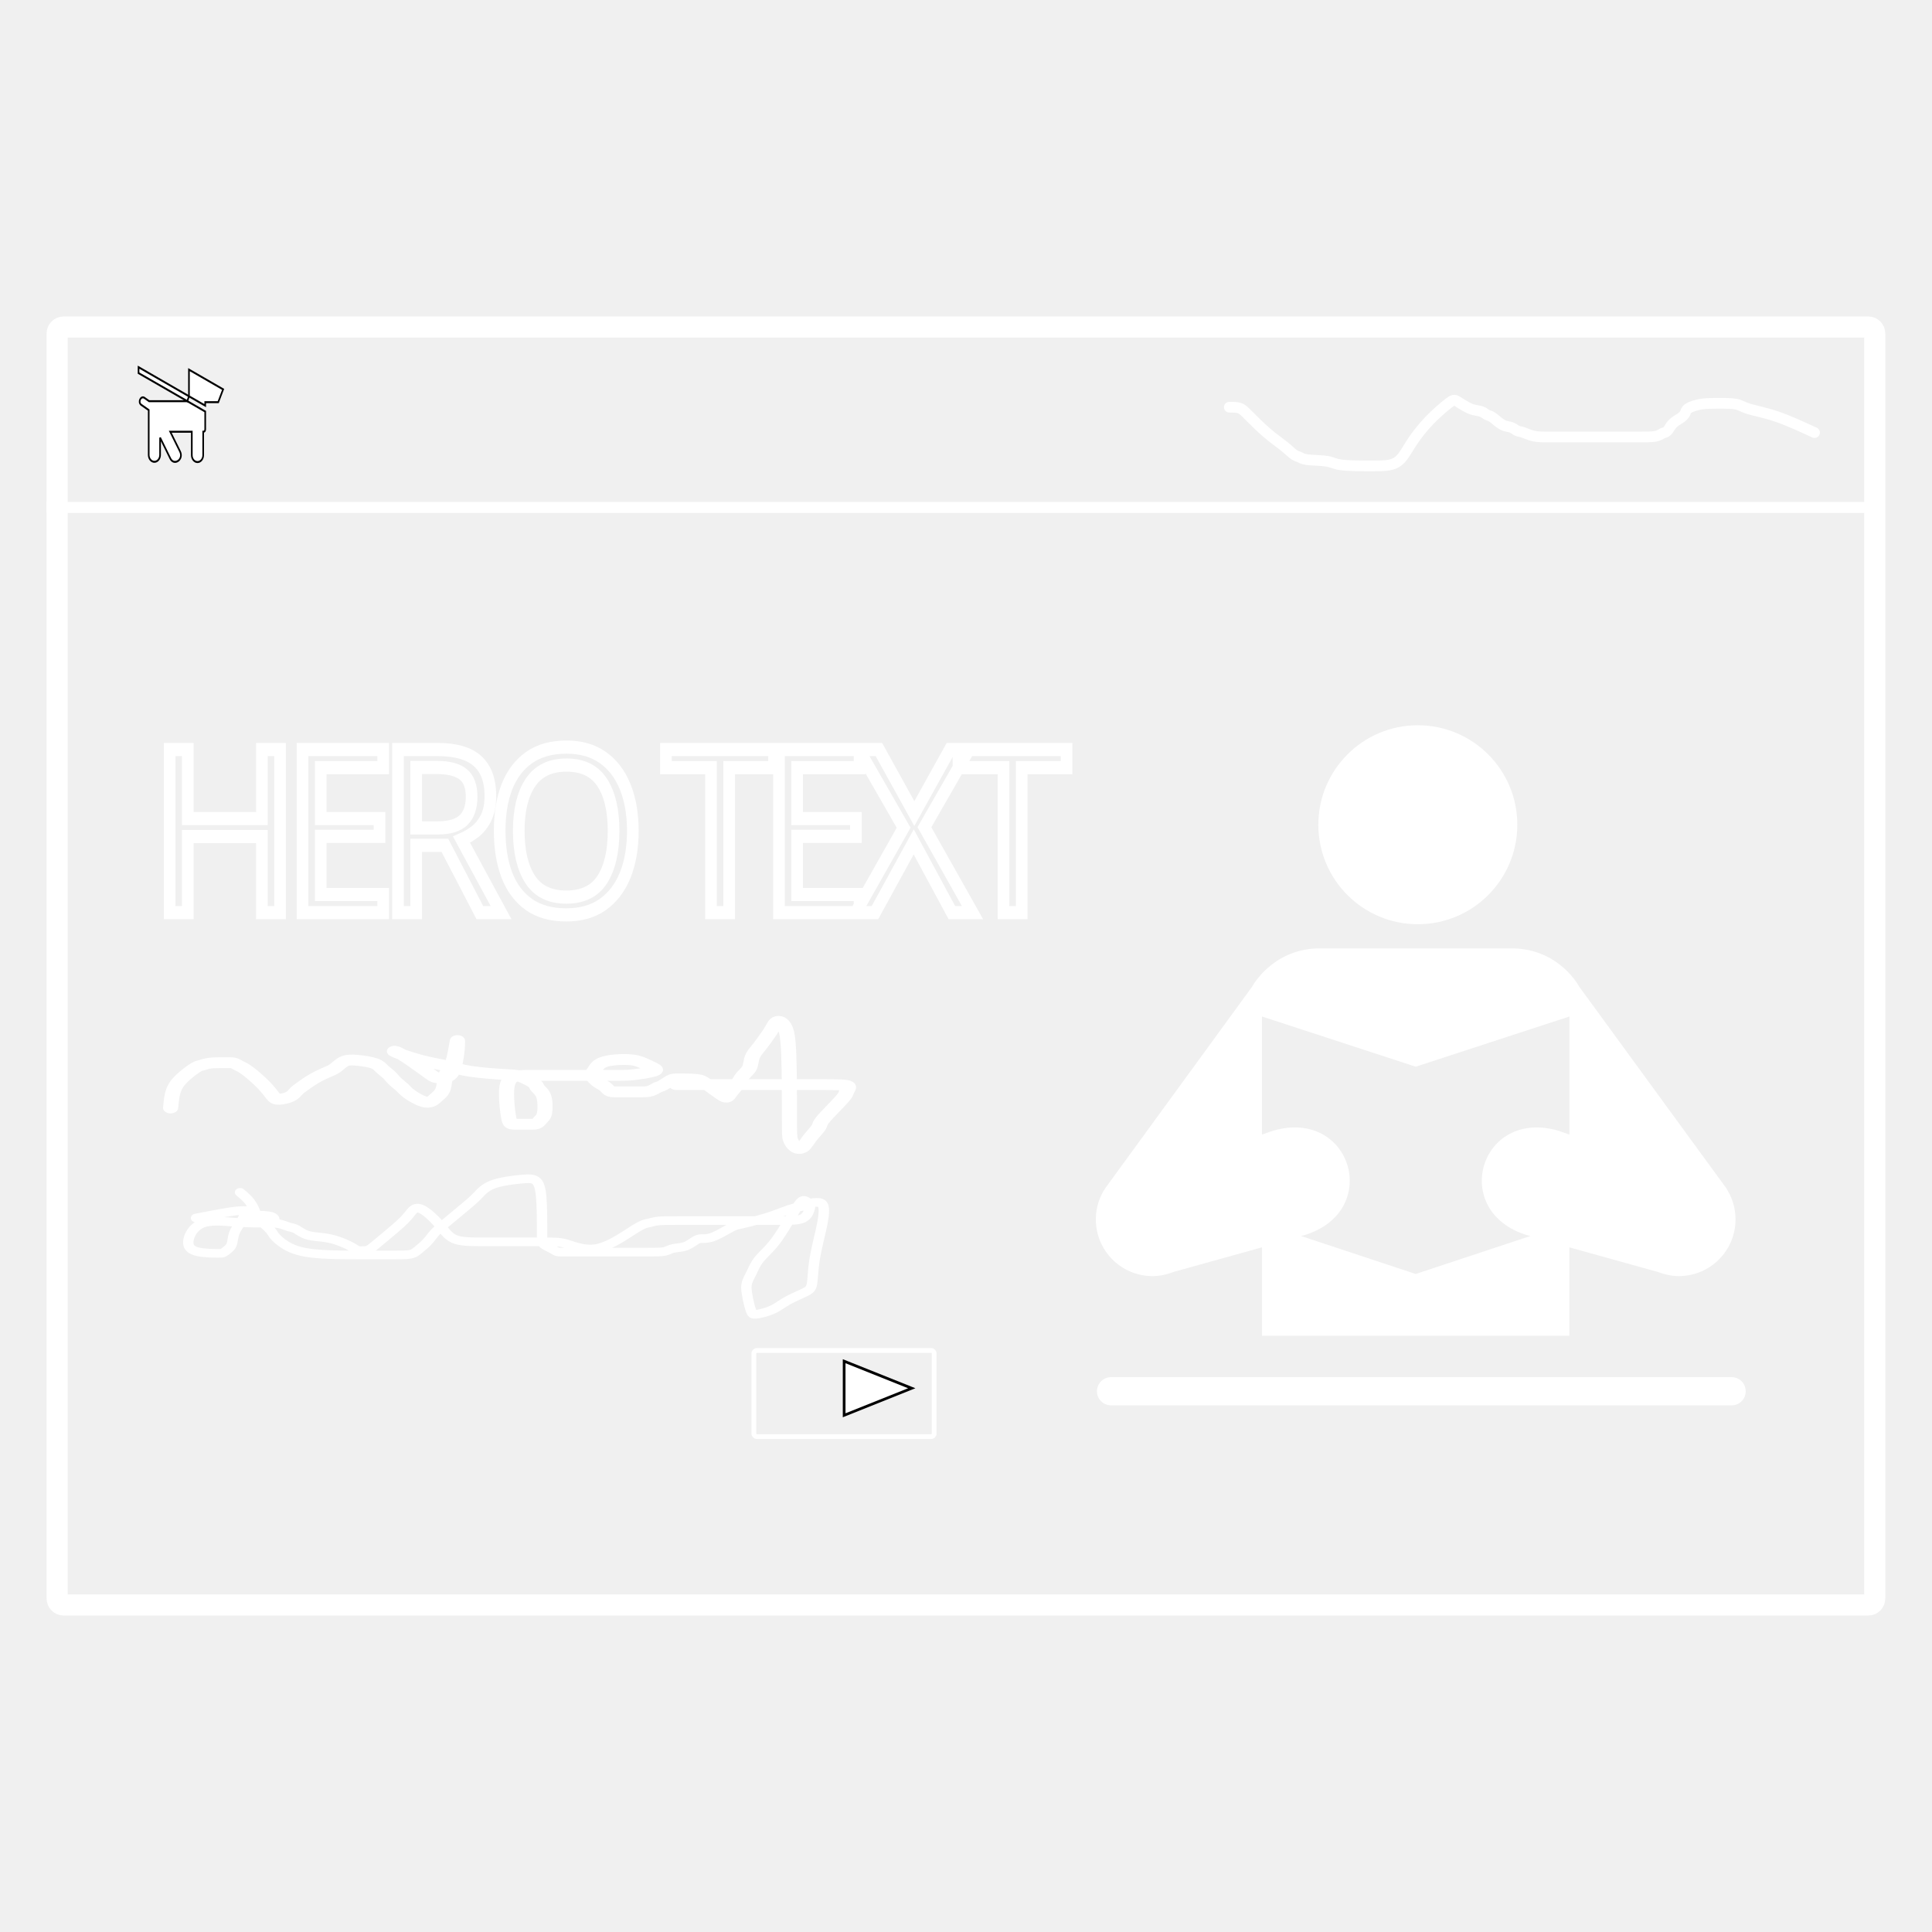
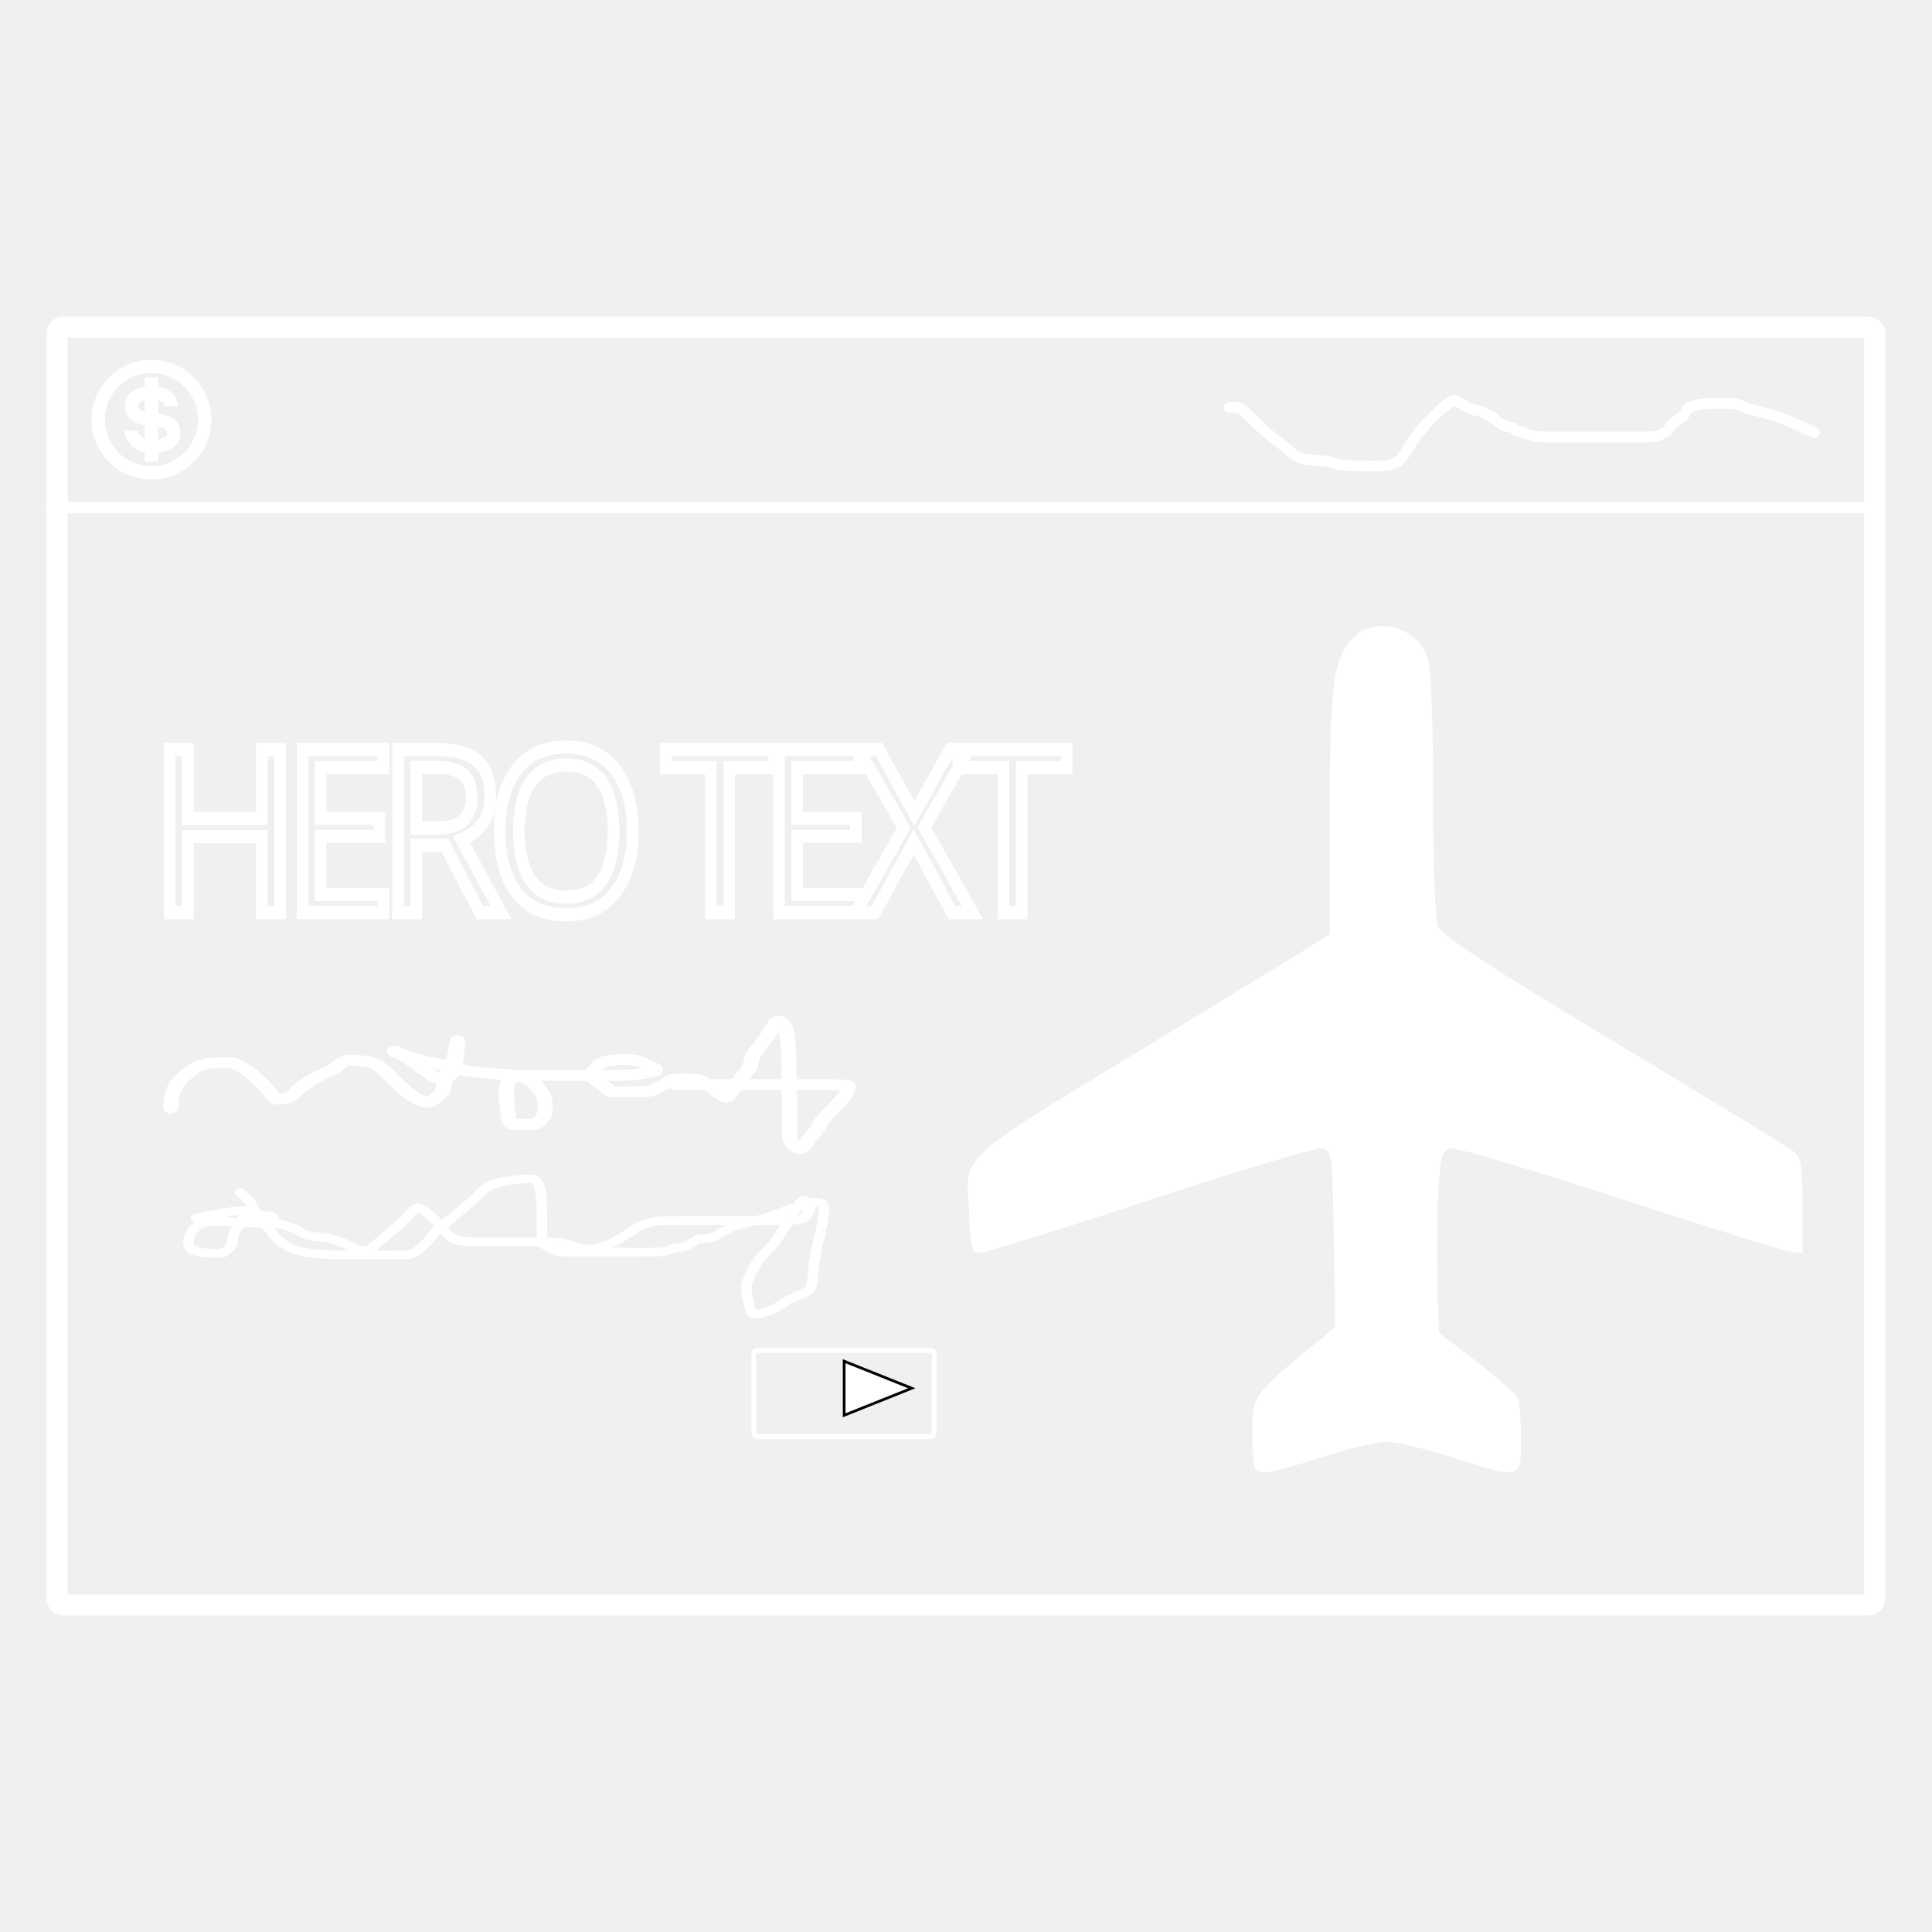
- <svg xmlns="http://www.w3.org/2000/svg" xmlns:xlink="http://www.w3.org/1999/xlink" width="210mm" height="210mm" version="1.1" viewBox="0 0 210 210">
+ <svg xmlns="http://www.w3.org/2000/svg" xmlns:xlink="http://www.w3.org/1999/xlink" version="1.1" viewBox="0 0 210 210">
  <defs>
-     <symbol id="PetsOnLeash">
-       <g>
-         <path d="m36.5 56.5c2.5 4.125-3.75 7.5-6 3.5l-6.25-10.5v8.75a3.5 3.5 0 0 1-7 0v-22.75l-4.75-2.75c-2-1.5 0-4.5 2-3.5l3 1.75h23.5l11 5.25v8.75c0 0.5 0 1.5-1.25 1.5v11.875a3.5 3.5 0 0 1-7 0v-11.875h-13.25z" />
-         <path d="m41 31-30-14.25v-3l31 14.75z" />
-         <path d="m42 28.5 10 4.75v-1.75h8l3-6.5-21-10z" />
-       </g>
-     </symbol>
-     <symbol id="library2" viewBox="0 0 479.854 502.176">
-       <path d="m237.76 0a73.459 73.459 0 0 0-73.459 73.459 73.459 73.459 0 0 0 73.459 73.459 73.459 73.459 0 0 0 73.459-73.459 73.459 73.459 0 0 0-73.459-73.459zm-74.541 164.78c-33.415 1.218-47.688 28.07-47.688 28.07l-108.29 148.61c-4.6 6.697-7.238 14.678-7.238 23.404 0 23.134 18.738 41.871 41.871 41.871 5.547 0 10.755-1.219 15.422-3.045l65.41-18.195v65.275h226.94v-65.275l65.41 18.195c4.87 1.826 9.943 3.045 15.422 3.045 23.134 0 41.869-18.738 41.869-41.871 0-8.726-2.637-16.708-7.102-23.404l-108.43-148.61s-14.069-26.853-47.688-28.07zm-40.518 50.258 113.5 37.068 113.5-37.068v87.189l-7.981-2.772c-58.375-17.181-81.035 60.065-22.66 77.246l1.893 0.406-84.754 28.07-84.756-28.07 1.895-0.406c58.578-17.181 35.715-94.495-22.66-77.246l-7.982 2.772zm-111.47 266.31c-5.614 0-10.416 4.599-10.416 10.416s4.802 10.418 10.416 10.418h458.21c5.817 0 10.418-4.601 10.418-10.418s-4.601-10.416-10.418-10.416z" />
-     </symbol>
    <symbol id="Buffer">
      <path d="m25 30 50 20-50 20v-20z" />
+     </symbol>
+     <symbol id="Cashier">
+       <g style="fill:none;stroke-width:6">
+         <circle cx="36" cy="36" r="24" />
+         <path d="m45 30c0-4-4-6-9-6s-9 2-9 6 4 5.5 9 6 10 1 10 6-5 6-10 6-9-3-9-7m9-24v38" />
+       </g>
    </symbol>
  </defs>
  <g transform="matrix(1.1294 0 0 1.1294 -13.333 4.0109)">
    <rect x="17.305" y="27.923" width="174.93" height="122.99" ry=".622" style="fill:none;stroke-linecap:round;stroke-linejoin:round;stroke-width:2.031;stroke:#fff" />
    <text transform="scale(.94056 1.0632)" x="27.912" y="79.274" style="fill:none;font-family:sans-serif;font-size:20.678px;letter-spacing:-1.727px;line-height:0;stroke-width:1.192;stroke:#ffffff" xml:space="preserve">
      <tspan x="27.912" y="79.274" style="fill:none;letter-spacing:-1.727px;line-height:0;stroke-width:1.192;stroke:#ffffff">HERO TEXT</tspan>
    </text>
    <path d="m16.289 45.286h175.95" style="fill:none;stroke-width:1.065;stroke:#fff" />
    <path d="m186.44 38.082c-1.268-0.584-2.536-1.169-3.661-1.55-1.124-0.381-2.104-0.558-2.683-0.736-0.579-0.177-0.756-0.355-1.174-0.444s-1.076-0.089-1.685-0.089c-0.609 0-1.168 0-1.691 0.081s-1.009 0.243-1.252 0.406c-0.243 0.163-0.243 0.327-0.317 0.483-0.074 0.156-0.223 0.305-0.453 0.461-0.23 0.156-0.543 0.32-0.762 0.553-0.219 0.233-0.345 0.534-0.492 0.684s-0.314 0.151-0.469 0.222c-0.155 0.071-0.296 0.213-0.654 0.284s-0.932 0.071-1.993 0.071h-4.09-3.83c-0.937 0-1.397 0-1.802-0.088-0.405-0.088-0.756-0.263-1.019-0.35-0.263-0.088-0.438-0.088-0.606-0.168-0.168-0.081-0.329-0.242-0.56-0.322-0.23-0.081-0.53-0.081-0.854-0.255-0.324-0.174-0.673-0.523-0.922-0.698s-0.397-0.174-0.553-0.257c-0.156-0.082-0.32-0.246-0.578-0.328-0.257-0.082-0.608-0.082-1.038-0.258-0.43-0.176-0.94-0.529-1.237-0.705-0.297-0.176-0.38-0.176-0.805 0.146-0.425 0.322-1.192 0.967-1.882 1.684-0.689 0.717-1.301 1.506-1.777 2.248s-0.815 1.436-1.374 1.783-1.338 0.347-2.345 0.347c-1.007 0-2.243 0-2.949-0.089-0.706-0.089-0.884-0.266-1.409-0.355-0.526-0.089-1.399-0.089-1.9-0.153-0.501-0.064-0.628-0.191-0.763-0.255-0.135-0.064-0.278-0.064-0.518-0.233-0.24-0.169-0.578-0.507-1.011-0.853s-0.961-0.698-1.579-1.229c-0.619-0.531-1.328-1.241-1.772-1.684-0.444-0.444-0.621-0.621-0.887-0.71s-0.621-0.089-0.976-0.089" style="fill:none;font-variation-settings:normal;stop-color:#000000;stroke-linecap:round;stroke-linejoin:round;stroke-width:1.031;stroke:#fff" />
    <path transform="matrix(.78688 0 0 .56409 6.7425 40.169)" d="m27.299 111.53c0.076-1.188 0.152-2.376 0.459-3.328 0.307-0.952 0.844-1.669 1.364-2.278 0.519-0.609 1.021-1.111 1.334-1.361s0.437-0.251 0.657-0.335c0.22-0.085 0.534-0.254 0.97-0.338 0.436-0.085 0.993-0.085 1.424-0.085h0.976c0.239 0 0.41 0 0.579 0.083s0.334 0.248 0.558 0.402c0.224 0.153 0.507 0.295 1.069 0.875 0.562 0.58 1.403 1.598 1.993 2.446 0.59 0.848 0.929 1.525 1.164 1.929 0.235 0.404 0.367 0.536 0.729 0.513 0.362-0.023 0.956-0.2 1.341-0.466s0.563-0.621 0.739-0.885 0.35-0.439 0.701-0.79c0.352-0.352 0.881-0.881 1.411-1.322 0.531-0.442 1.063-0.797 1.506-1.063s0.798-0.444 1.153-0.798c0.355-0.355 0.71-0.887 1.128-1.153s0.901-0.266 1.579-0.177c0.678 0.089 1.552 0.266 2.072 0.522 0.52 0.256 0.688 0.59 0.949 0.935 0.261 0.345 0.616 0.699 0.882 1.054s0.444 0.71 0.71 1.065c0.266 0.355 0.621 0.71 0.881 1.053 0.26 0.343 0.426 0.675 0.944 1.188 0.518 0.512 1.389 1.205 1.975 1.321 0.586 0.115 0.888-0.347 1.216-0.756 0.328-0.409 0.683-0.764 0.861-1.462s0.177-1.741 0.355-2.439 0.532-1.053 0.797-2.018c0.265-0.964 0.44-2.538 0.528-3.275 0.088-0.737 0.088-0.637 0.088-0.332s0 0.817-0.089 1.871c-0.089 1.054-0.266 2.651-0.629 3.452-0.363 0.801-0.91 0.806-1.273 0.808-0.363 2e-3 -0.54 2e-3 -0.717-0.086-0.177-0.089-0.355-0.266-0.532-0.444-0.177-0.177-0.355-0.355-0.962-0.962-0.607-0.607-1.644-1.644-2.34-2.252-0.696-0.607-1.051-0.785-1.149-0.794-0.098-9e-3 0.061 0.149 0.752 0.497 0.691 0.347 1.916 0.883 2.977 1.24 1.061 0.357 1.959 0.534 2.763 0.8s1.514 0.621 2.755 0.887c1.242 0.266 3.016 0.444 4.081 0.532 1.065 0.089 1.419 0.089 1.862 0.266 0.442 0.177 0.972 0.532 1.302 0.774 0.329 0.242 0.457 0.37 0.569 0.482 0.112 0.112 0.207 0.207 0.255 0.337 0.048 0.13 0.048 0.294 0.225 0.553 0.177 0.26 0.532 0.614 0.71 1.4s0.177 2.002 0.096 2.692-0.245 0.853-0.408 1.098c-0.163 0.245-0.327 0.571-0.497 0.735-0.17 0.163-0.348 0.163-0.854 0.163h-1.832c-0.49 0-0.636 0-0.783-0.961-0.147-0.961-0.295-2.884-0.289-4.273 0.007-1.389 0.169-2.246 0.641-2.674 0.472-0.428 1.255-0.428 2.231-0.428h3.518 4.276 3.096c0.71 0 1.065 0 1.808-0.121 0.743-0.121 1.874-0.364 2.356-0.57 0.482-0.205 0.315-0.372-0.015-0.617-0.33-0.245-0.823-0.568-1.247-0.819-0.424-0.25-0.779-0.428-1.329-0.516-0.55-0.089-1.295-0.089-2.006-3e-3 -0.712 0.086-1.39 0.257-1.818 0.609-0.428 0.352-0.605 0.884-0.776 1.232s-0.335 0.512-0.248 0.846c0.087 0.333 0.425 0.836 0.736 1.158 0.31 0.322 0.592 0.463 0.817 0.702s0.394 0.576 0.566 0.745 0.347 0.169 0.994 0.169h2.517c0.75 0 1.132 0 1.471-0.149 0.34-0.149 0.637-0.446 0.857-0.595 0.22-0.149 0.362-0.149 0.653-0.368s0.73-0.659 1.003-0.878 0.381-0.22 0.94-0.22c0.559 0 1.571 0 2.159 0.089 0.589 0.089 0.755 0.266 1.193 0.71s1.148 1.153 1.623 1.628c0.475 0.475 0.715 0.715 0.884 0.689 0.169-0.026 0.266-0.319 0.488-0.727s0.568-0.931 0.829-1.459c0.262-0.528 0.439-1.06 0.705-1.504 0.266-0.444 0.621-0.798 0.798-1.331s0.177-1.242 0.355-1.863c0.177-0.621 0.532-1.153 0.887-1.774 0.355-0.621 0.71-1.331 0.976-1.863s0.444-0.887 0.621-1.331c0.177-0.444 0.355-0.976 0.612-1.074 0.257-0.098 0.594 0.239 0.846 0.93 0.253 0.692 0.421 1.738 0.505 4.742 0.084 3.004 0.084 7.965 0.084 10.712 0 2.747 0 3.279 0.128 3.801 0.128 0.522 0.385 1.034 0.647 1.29 0.263 0.256 0.532 0.256 0.752 0.082 0.22-0.174 0.392-0.523 0.566-0.875 0.174-0.352 0.352-0.707 0.618-1.15s0.621-0.976 0.798-1.329c0.177-0.354 0.177-0.529 0.265-0.793 0.088-0.264 0.263-0.616 0.794-1.414 0.531-0.797 1.418-2.039 1.862-2.742 0.444-0.702 0.444-0.865 0.505-1.089 0.062-0.224 0.186-0.508 0.248-0.711 0.062-0.202 0.062-0.322-0.025-0.421-0.087-0.099-0.261-0.178-1.005-0.217-0.744-0.039-2.059-0.039-5.486-0.039h-14.504" style="fill:none;font-variation-settings:normal;stop-color:#000000;stroke-linecap:round;stroke-linejoin:round;stroke-width:1.848;stroke:#fff" />
    <path transform="matrix(1.0014 0 0 .83228 -.75343 15.763)" d="m31.381 117.64c1.238-0.286 2.477-0.573 3.26-0.716 0.783-0.143 1.112-0.143 1.349-0.143s0.383 0 0.514 0.058c0.131 0.058 0.247 0.174 0.521 0.384 0.274 0.209 0.705 0.512 0.992 0.734s0.428 0.364 0.579 0.32c0.151-0.044 0.31-0.275 0.31-0.47-2.18e-4 -0.195-0.16-0.355-0.64-0.435s-1.28-0.08-1.728-0.031-0.546 0.147-0.595 0.237c-0.049 0.09-0.049 0.173-0.213 0.467-0.164 0.294-0.492 0.8-0.656 1.293-0.164 0.493-0.164 0.974-0.249 1.3-0.085 0.326-0.256 0.496-0.411 0.652-0.156 0.156-0.296 0.296-0.411 0.366-0.115 0.07-0.205 0.07-0.509 0.07s-0.823 0-1.424-0.082c-0.601-0.082-1.284-0.246-1.412-0.927-0.128-0.681 0.299-1.879 1.17-2.378 0.871-0.5 2.185-0.301 3.37-0.202 1.185 0.099 2.24 0.099 2.921 0.099 0.681 0 0.986 0 1.303 0.088 0.317 0.088 0.645 0.263 0.898 0.35s0.43 0.088 0.696 0.265c0.266 0.177 0.621 0.532 1.165 0.71s1.279 0.177 2.001 0.355c0.722 0.177 1.432 0.532 1.874 0.797 0.442 0.265 0.616 0.439 0.764 0.526 0.148 0.087 0.269 0.087 0.454 0.087 0.185 0 0.434 0 0.646-0.088s0.387-0.263 0.652-0.528c0.265-0.265 0.62-0.62 1.142-1.142 0.522-0.522 1.212-1.212 1.646-1.735 0.434-0.522 0.611-0.877 0.82-1.135 0.209-0.258 0.45-0.418 0.894-0.157 0.444 0.261 1.092 0.943 1.594 1.641 0.502 0.698 0.859 1.413 1.487 1.77s1.529 0.357 3.16 0.357h5.348c1.357 0 1.712 0 2.422 0.266 0.71 0.266 1.774 0.798 3.016 0.444 1.242-0.355 2.661-1.597 3.494-2.218s1.08-0.621 1.314-0.676c0.234-0.055 0.456-0.166 0.837-0.222 0.381-0.055 0.921-0.055 2.108-0.055h4.802 4.72c1.208 0 1.892 0 2.312-0.247s0.575-0.74 0.652-1.054c0.077-0.314 0.077-0.449-0.004-0.598-0.082-0.149-0.245-0.312-0.394-0.394-0.149-0.082-0.285-0.082-0.521 0.264-0.236 0.346-0.574 1.038-1.008 1.916-0.435 0.878-0.967 1.943-1.499 2.741-0.532 0.798-1.065 1.331-1.419 1.863-0.355 0.532-0.532 1.065-0.71 1.508-0.177 0.444-0.355 0.798-0.444 1.153s-0.089 0.71-0.007 1.324c0.082 0.614 0.246 1.488 0.377 1.925 0.131 0.437 0.229 0.437 0.343 0.437 0.114 0 0.245 0 0.574-0.089 0.329-0.089 0.857-0.266 1.298-0.532 0.441-0.266 0.796-0.621 1.322-0.971 0.526-0.35 1.224-0.695 1.655-0.95s0.597-0.421 0.68-1.007 0.083-1.594 0.26-2.883c0.177-1.289 0.532-2.861 0.718-3.993 0.186-1.132 0.204-1.824 0.08-2.17-0.124-0.346-0.388-0.346-0.601-0.346s-0.373 0-0.534 0.082c-0.162 0.082-0.325 0.245-0.583 0.327-0.258 0.082-0.611 0.082-1.141 0.258-0.53 0.176-1.238 0.529-1.854 0.792-0.617 0.263-1.142 0.438-1.671 0.613-0.529 0.176-1.061 0.353-1.415 0.442-0.354 0.089-0.529 0.089-0.969 0.353-0.44 0.264-1.145 0.792-1.669 1.056s-0.867 0.264-1.115 0.264-0.401 0-0.654 0.176-0.605 0.529-1.015 0.705c-0.41 0.176-0.876 0.176-1.194 0.261-0.318 0.085-0.487 0.254-0.804 0.338-0.317 0.085-0.782 0.085-1.745 0.085h-3.684-3.036-1.325c-0.26 0-0.426 0-0.569-0.06-0.143-0.06-0.263-0.18-0.497-0.329-0.234-0.149-0.581-0.326-0.754-0.499-0.174-0.173-0.174-0.342-0.174-0.49v-1.204c0-0.929 0-2.66-0.081-3.783s-0.242-1.639-0.522-1.897c-0.281-0.258-0.681-0.258-1.463-0.169-0.782 0.089-1.945 0.266-2.704 0.621-0.759 0.355-1.114 0.887-1.469 1.331-0.355 0.444-0.71 0.798-1.242 1.331-0.532 0.532-1.242 1.242-1.755 1.755-0.513 0.513-0.829 0.829-1.075 1.155-0.247 0.327-0.424 0.664-0.69 1.01-0.266 0.346-0.621 0.701-0.882 0.962s-0.428 0.428-0.769 0.512c-0.341 0.084-0.855 0.084-1.632 0.084h-3.041c-1.224 0-2.632 0-3.803-0.088s-2.103-0.263-2.856-0.637c-0.753-0.374-1.327-0.948-1.614-1.317-0.287-0.369-0.287-0.533-0.55-0.878-0.263-0.345-0.789-0.871-1.052-1.201-0.263-0.33-0.263-0.465-0.352-0.781-0.089-0.316-0.266-0.812-0.526-1.232-0.26-0.42-0.604-0.763-0.947-1.107" style="fill:none;font-variation-settings:normal;stop-color:#000000;stroke-linecap:round;stroke-linejoin:round;stroke:#fff" />
-     <use transform="matrix(.1565 0 0 .18974 23.418 29.178)" style="fill:#ffffff;stroke:#000000" xlink:href="#PetsOnLeash" />
-     <use transform="matrix(.13034 0 0 .13034 117.27 66.249)" width="479.854" height="502.176" style="fill:#ffffff" xlink:href="#library2" />
    <rect x="84.359" y="126.42" width="17.351" height="8.289" ry=".285" style="fill:none;stroke-linecap:round;stroke-linejoin:round;stroke-width:.46;stroke:#fff" />
    <use transform="matrix(.13013 0 0 .13013 89.794 123.55)" style="fill:#ffffff;stroke-width:2;stroke:#000000" xlink:href="#Buffer" />
+     <use transform="matrix(.21344 0 0 .21344 18.694 29.152)" style="fill:#000000;stroke:#ffffff" xlink:href="#Cashier" />
  </g>
+   <path d="m136.49 159.71c-0.206-0.206-0.374-2-0.374-3.987 0-3.981 0.093-4.117 6.394-9.308l2.618-2.156-0.153-9.637c-0.147-9.248-0.2-9.644-1.312-9.803-0.637-0.091-8.977 2.411-18.533 5.56-9.556 3.149-17.88 5.751-18.498 5.782-1.014 0.051-1.139-0.352-1.291-4.149-0.278-6.97-2.484-5.015 23.474-20.805 5.714-3.476 11.59-7.068 13.057-7.983l2.668-1.663 3e-3 -13.28c3e-3 -14.123 0.36-16.783 2.545-18.967 2.384-2.384 6.909-1.203 8.062 2.104 0.387 1.109 0.622 6.74 0.622 14.863 0 7.192 0.226 13.673 0.503 14.4 0.357 0.939 5.864 4.547 18.954 12.421 10.148 6.104 18.956 11.474 19.574 11.934 0.981 0.731 1.123 1.49 1.123 6.008v5.172l-1.404-0.191c-0.772-0.105-9.109-2.705-18.527-5.778s-17.631-5.514-18.252-5.425c-1.003 0.144-1.16 0.693-1.41 4.935-0.154 2.626-0.201 7.098-0.103 9.938l0.178 5.164 4.131 3.164c2.272 1.74 4.277 3.544 4.455 4.008 0.178 0.464 0.324 2.465 0.324 4.448 0 4.355 0.061 4.339-7.493 1.92-2.893-0.927-6.092-1.685-7.109-1.685s-4.216 0.758-7.109 1.685c-5.464 1.75-6.489 1.939-7.118 1.31z" style="fill:#fff" />
</svg>
